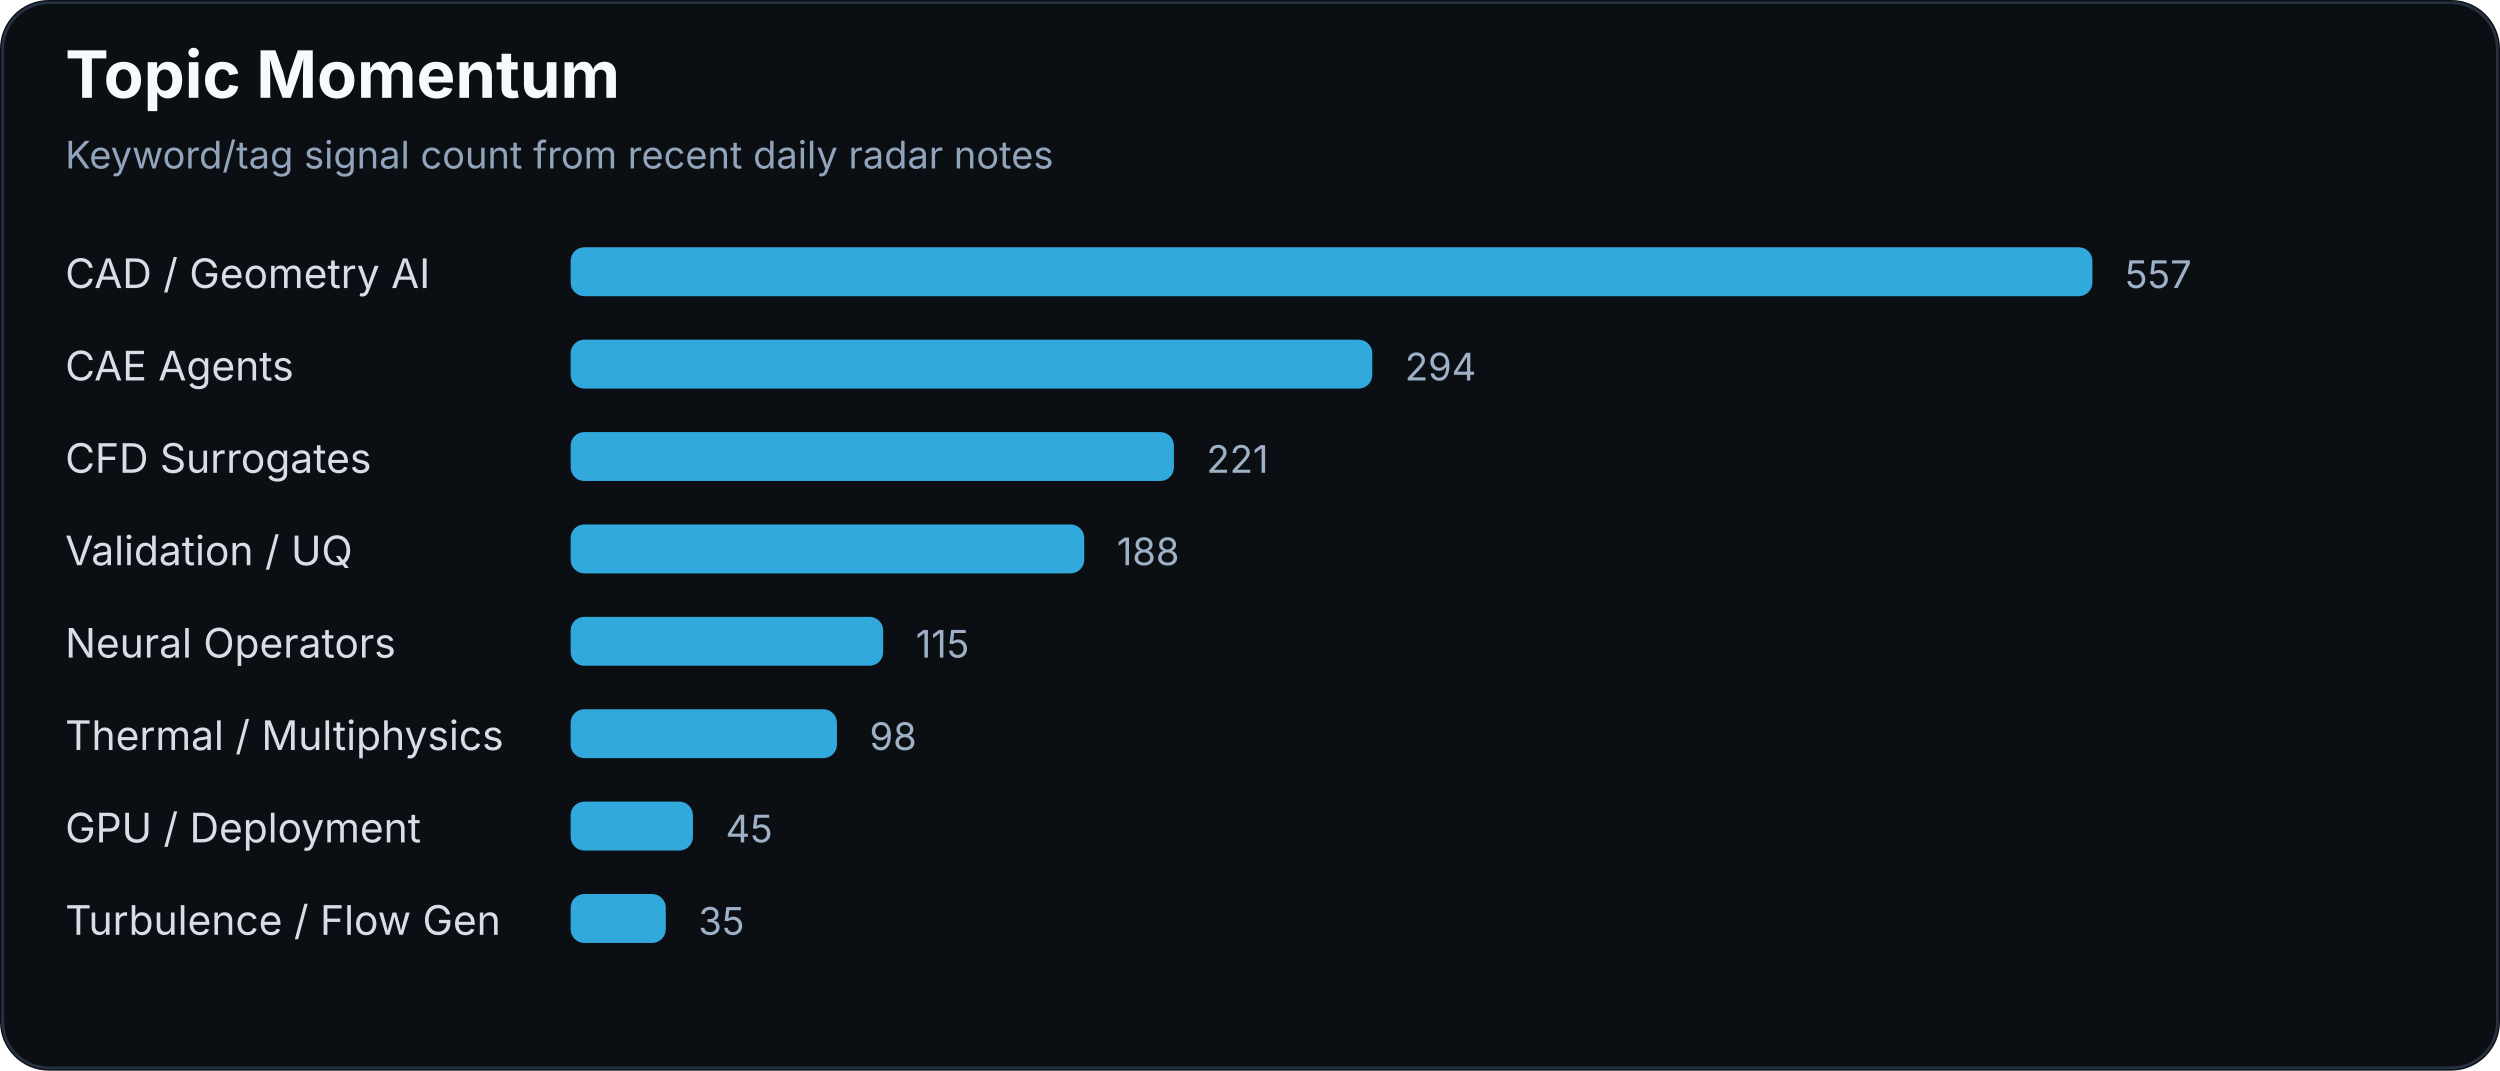
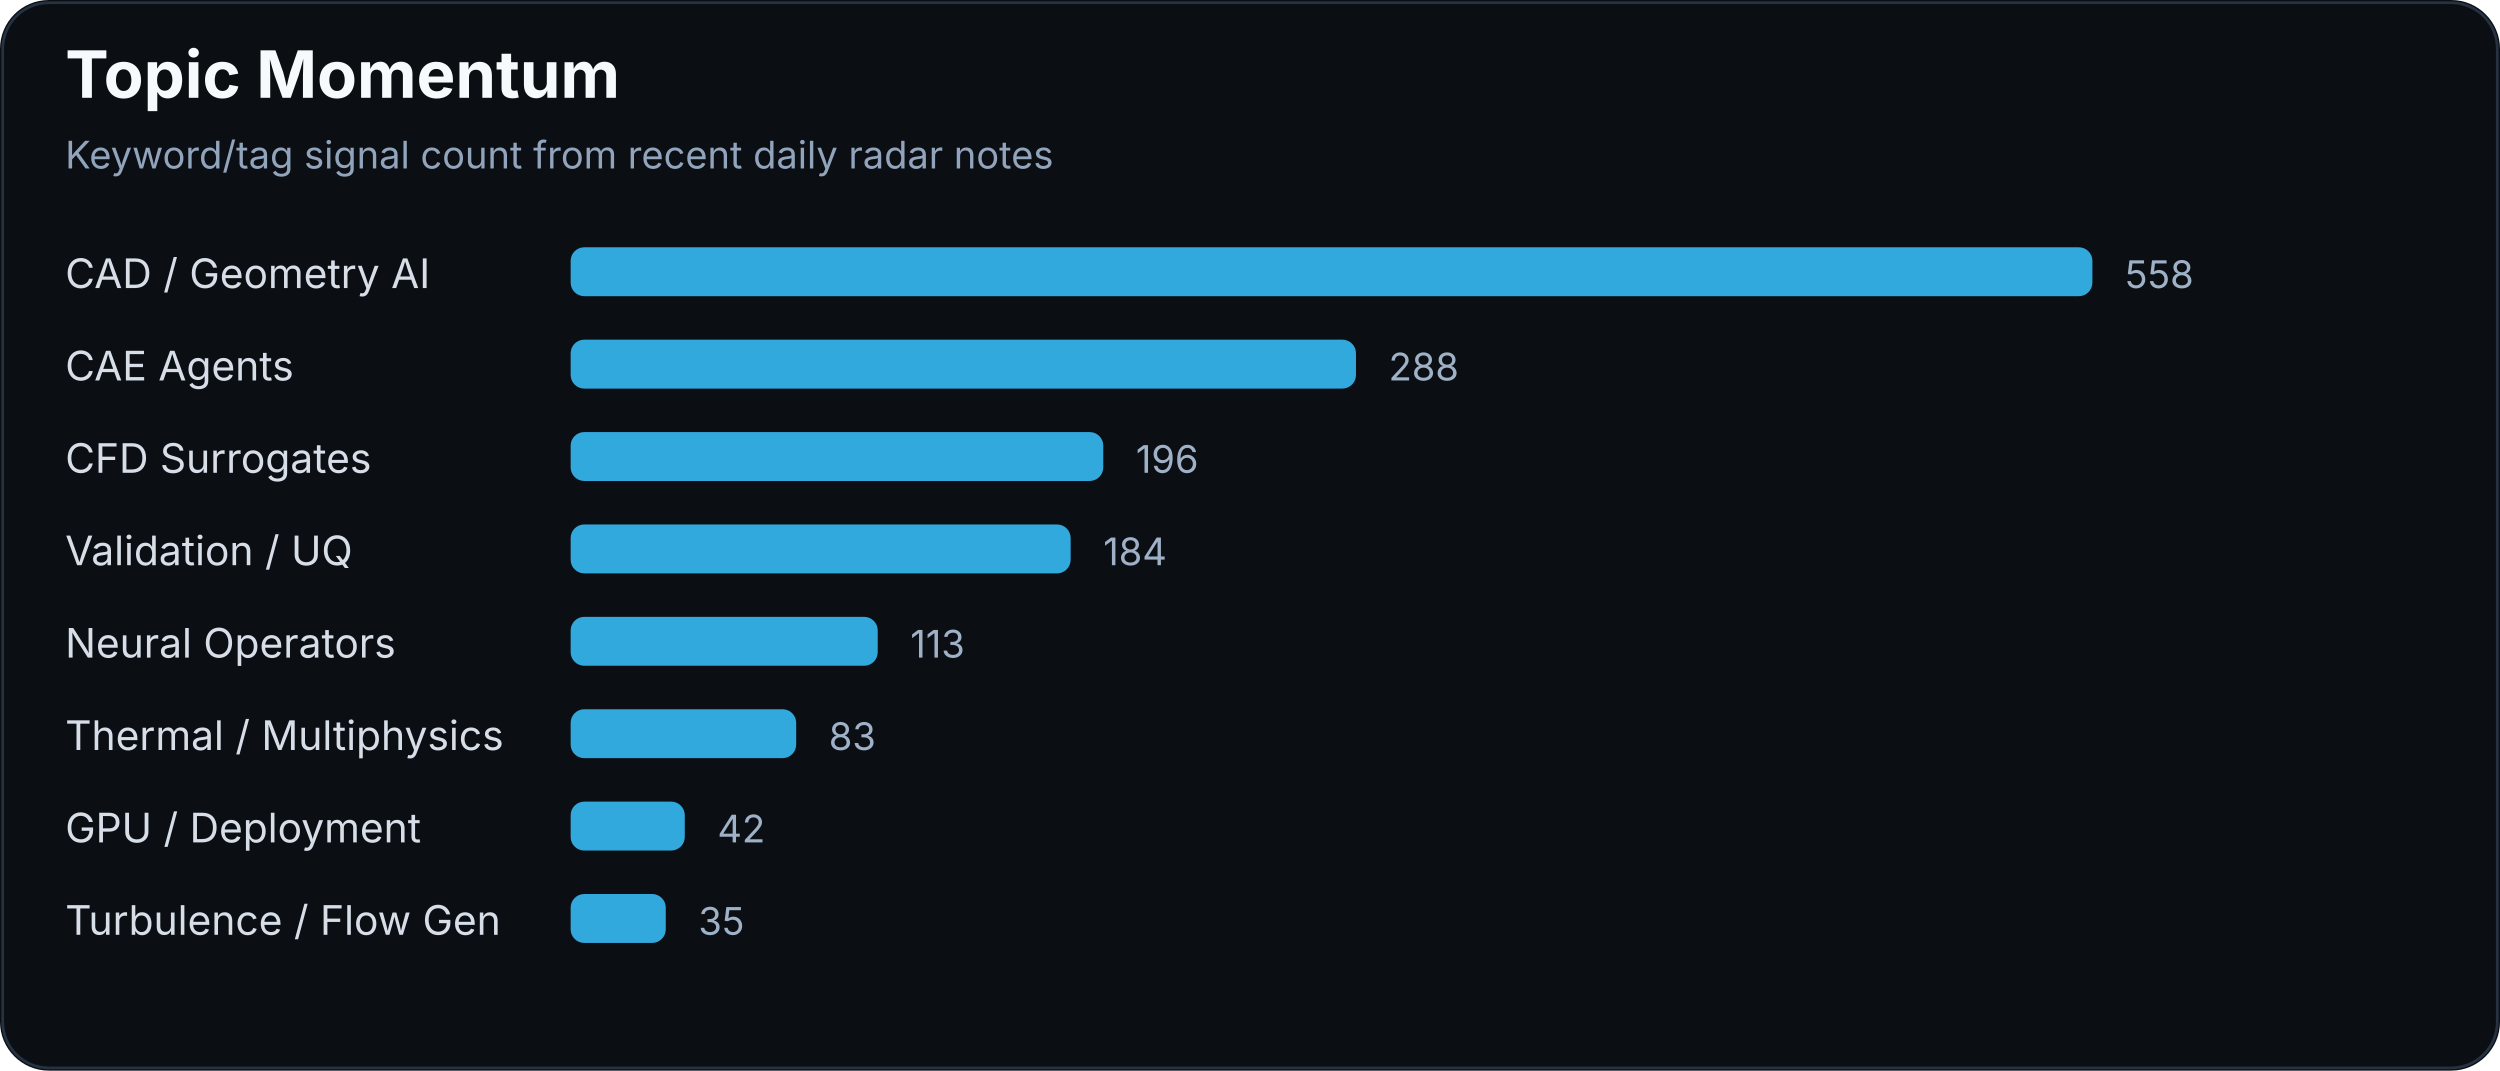
<svg xmlns="http://www.w3.org/2000/svg" width="920" height="394" viewBox="0 0 920 394">
  <rect width="100%" height="100%" rx="18" fill="#0b0f14" />
  <rect x="1" y="1" width="918" height="392" rx="17" fill="none" stroke="#263241" />
  <text x="24" y="36" font-size="24" font-family="Inter, ui-sans-serif, system-ui, -apple-system, Segoe UI, sans-serif" font-weight="700" fill="#f7fafc">Topic Momentum</text>
  <text x="24" y="62" font-size="14" font-family="Inter, ui-sans-serif, system-ui, -apple-system, Segoe UI, sans-serif" fill="#91a4bb">Keyword/tag signal count from recent daily radar notes</text>
  <g font-family="Inter, ui-sans-serif, system-ui, -apple-system, Segoe UI, sans-serif">
    <text x="24" y="106" font-size="15" fill="#d7dee8">CAD / Geometry AI</text>
    <rect x="210" y="91" width="560" height="18" rx="5" fill="#38bdf8" opacity="0.88" />
-     <text x="782" y="106" font-size="14" fill="#9fb1c7">557</text>
+     <text x="782" y="106" font-size="14" fill="#9fb1c7">558</text>
    <text x="24" y="140" font-size="15" fill="#d7dee8">CAE Agents</text>
-     <rect x="210" y="125" width="295" height="18" rx="5" fill="#38bdf8" opacity="0.88" />
-     <text x="517" y="140" font-size="14" fill="#9fb1c7">294</text>
+     <rect x="210" y="125" width="289" height="18" rx="5" fill="#38bdf8" opacity="0.88" />
+     <text x="511" y="140" font-size="14" fill="#9fb1c7">288</text>
    <text x="24" y="174" font-size="15" fill="#d7dee8">CFD Surrogates</text>
-     <rect x="210" y="159" width="222" height="18" rx="5" fill="#38bdf8" opacity="0.88" />
-     <text x="444" y="174" font-size="14" fill="#9fb1c7">221</text>
+     <rect x="210" y="159" width="196" height="18" rx="5" fill="#38bdf8" opacity="0.88" />
+     <text x="418" y="174" font-size="14" fill="#9fb1c7">196</text>
    <text x="24" y="208" font-size="15" fill="#d7dee8">Validation / UQ</text>
-     <rect x="210" y="193" width="189" height="18" rx="5" fill="#38bdf8" opacity="0.88" />
-     <text x="411" y="208" font-size="14" fill="#9fb1c7">188</text>
+     <rect x="210" y="193" width="184" height="18" rx="5" fill="#38bdf8" opacity="0.88" />
+     <text x="406" y="208" font-size="14" fill="#9fb1c7">184</text>
    <text x="24" y="242" font-size="15" fill="#d7dee8">Neural Operators</text>
-     <rect x="210" y="227" width="115" height="18" rx="5" fill="#38bdf8" opacity="0.88" />
-     <text x="337" y="242" font-size="14" fill="#9fb1c7">115</text>
+     <rect x="210" y="227" width="113" height="18" rx="5" fill="#38bdf8" opacity="0.88" />
+     <text x="335" y="242" font-size="14" fill="#9fb1c7">113</text>
    <text x="24" y="276" font-size="15" fill="#d7dee8">Thermal / Multiphysics</text>
-     <rect x="210" y="261" width="98" height="18" rx="5" fill="#38bdf8" opacity="0.88" />
-     <text x="320" y="276" font-size="14" fill="#9fb1c7">98</text>
+     <rect x="210" y="261" width="83" height="18" rx="5" fill="#38bdf8" opacity="0.88" />
+     <text x="305" y="276" font-size="14" fill="#9fb1c7">83</text>
    <text x="24" y="310" font-size="15" fill="#d7dee8">GPU / Deployment</text>
-     <rect x="210" y="295" width="45" height="18" rx="5" fill="#38bdf8" opacity="0.88" />
-     <text x="267" y="310" font-size="14" fill="#9fb1c7">45</text>
+     <rect x="210" y="295" width="42" height="18" rx="5" fill="#38bdf8" opacity="0.88" />
+     <text x="264" y="310" font-size="14" fill="#9fb1c7">42</text>
    <text x="24" y="344" font-size="15" fill="#d7dee8">Turbulence / Flow Gen</text>
    <rect x="210" y="329" width="35" height="18" rx="5" fill="#38bdf8" opacity="0.88" />
    <text x="257" y="344" font-size="14" fill="#9fb1c7">35</text>
  </g>
</svg>
